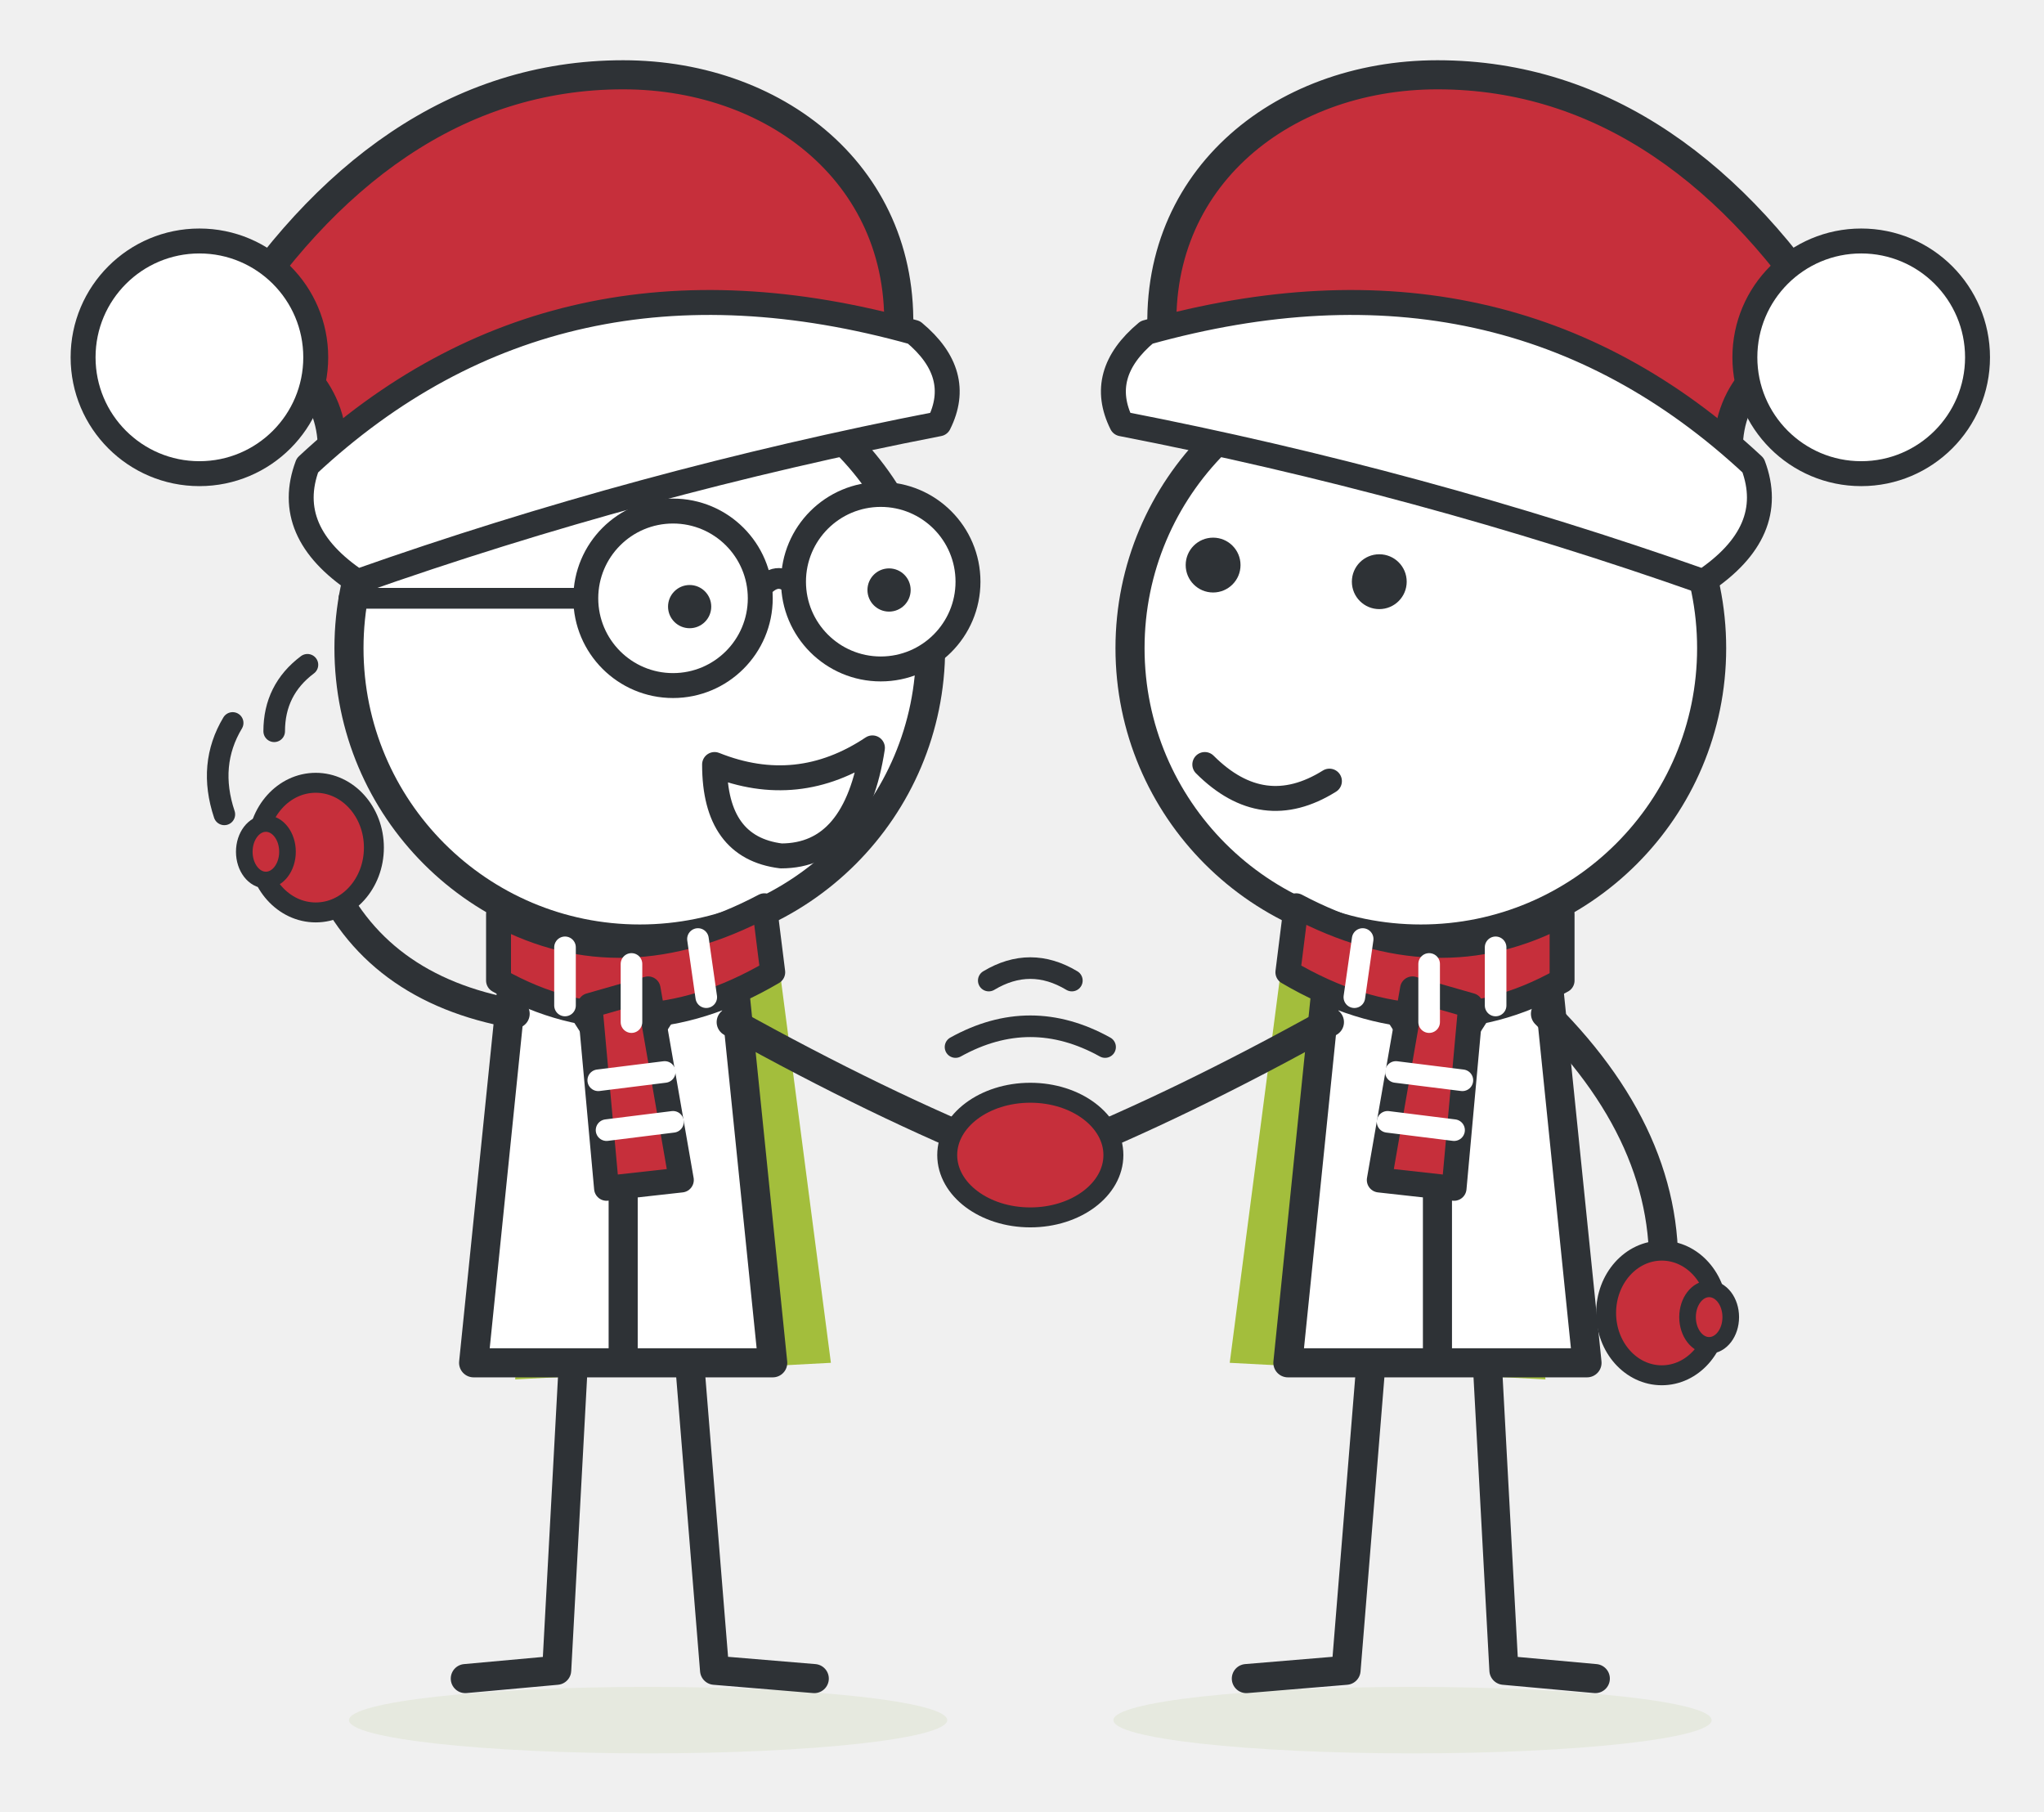
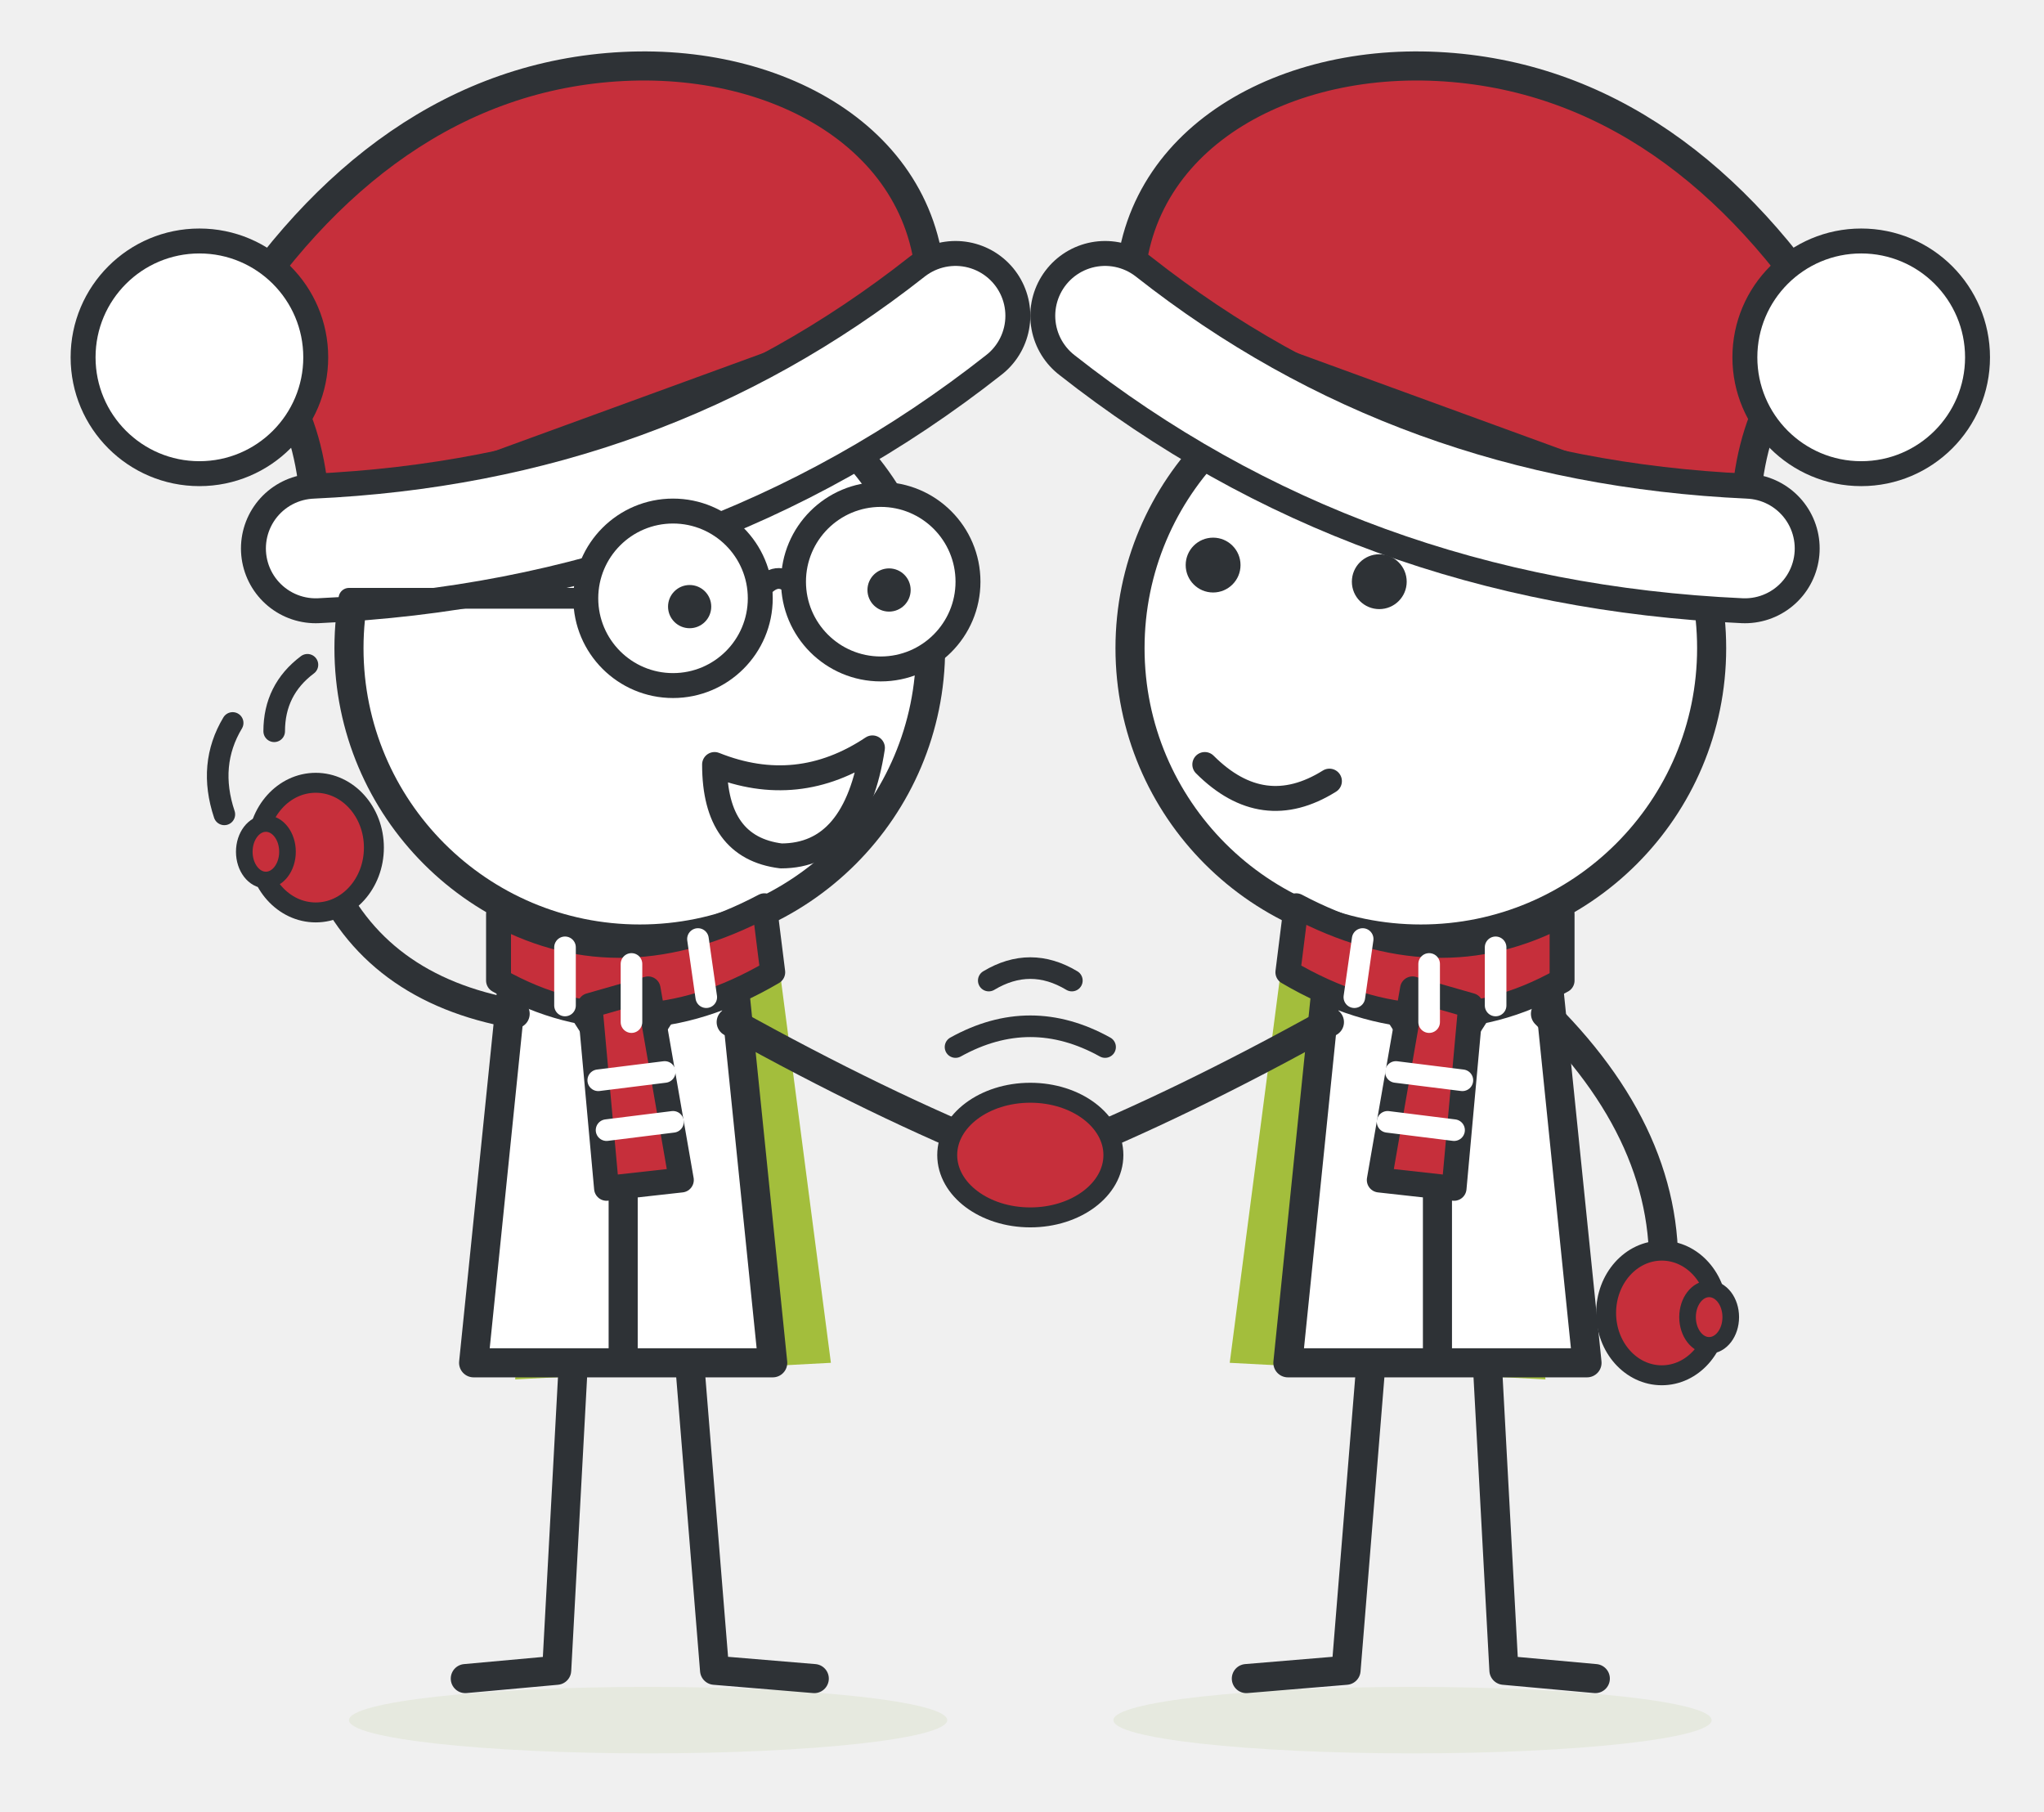
<svg xmlns="http://www.w3.org/2000/svg" aria-hidden="true" focusable="false" viewBox="18 -6 246 218" fill="none" stroke="#2E3236" stroke-width="3.5" stroke-linecap="round" stroke-linejoin="round">
  <ellipse cx="96" cy="201" rx="36" ry="4" fill="#E6E9DF" stroke="none" />
  <path d="M84 114 L112 112 L118 158 L80 160 Z" fill="#A3BE3C" stroke="none" />
  <path d="M87 158 L85 195 L74 196" />
  <path d="M101 158 L104 195 L116 196" />
  <path d="M80 109 L75 158 L111 158 L106 109" fill="#FFFFFF" />
  <path d="M84 109 L93 123 L102 109" />
  <path d="M93 123 L93 157" />
  <circle cx="95" cy="72" r="35" fill="#FFFFFF" />
  <path d="M78 104 Q93 112 110 103 L111 111 Q94 121 78 112 Z" fill="#C62F3B" stroke-width="3" />
  <path d="M96 113 L100 136 L91 137 L89 115 Z" fill="#C62F3B" stroke-width="3" />
  <path d="M86 108 L86 115 M94 110 L94 117 M102 107 L103 114 M90 124 L98 123 M91 130 L99 129" stroke="#FFFFFF" stroke-width="2.6" />
-   <path d="M126 36 C128 16 112 3 93 3 C73 3 57 15 45 34 C53 36 58 41 58 48 Z" fill="#C62F3B" />
-   <path d="M55 50 Q85 22 128 34 Q134 39 131 45 Q95 52 61 64 Q52 58 55 50 Z" fill="#FFFFFF" stroke-width="3" />
+   <path d="M130 31 C131 12 113 1 93 2 C73 3 57 15 45 34 C52 38 56 46 56 58 Z" fill="#C62F3B" />
+   <path d="M56 60 Q100 58 133 32" stroke="#2E3236" stroke-width="18" stroke-linecap="round" fill="none" />
+   <path d="M56 60 Q100 58 133 32" stroke="#FFFFFF" stroke-width="12" stroke-linecap="round" fill="none" />
  <circle cx="42" cy="37" r="14" fill="#FFFFFF" stroke-width="3" />
  <path d="M60 66 L88 66" stroke-width="2.5" />
  <circle cx="99" cy="66" r="10.5" fill="#FFFFFF" stroke-width="3" />
  <circle cx="124" cy="64" r="10.5" fill="#FFFFFF" stroke-width="3" />
  <path d="M109.5 65 Q111.5 62.5 113.5 64.5" stroke-width="2.5" />
  <circle cx="101" cy="67" r="2.6" fill="#2E3236" stroke="none" />
  <circle cx="125" cy="65" r="2.6" fill="#2E3236" stroke="none" />
  <path d="M104 86 Q114 90 123 84 Q121 97 112 97 Q104 96 104 86 Z" fill="#FFFFFF" stroke-width="3" />
  <g class="bras-poignee">
    <path d="M106 117 Q124 127 139 133" />
  </g>
  <g class="bras-salut">
    <path d="M80 116 Q63 113 57 99" />
    <ellipse cx="56" cy="96" rx="7" ry="7.8" fill="#C62F3B" stroke="#2E3236" stroke-width="2.4" />
    <ellipse cx="50" cy="96.5" rx="2.6" ry="3.4" fill="#C62F3B" stroke="#2E3236" stroke-width="2" />
    <path d="M45 92 Q43 86 46 81" stroke-width="2.6" />
    <path d="M51 82 Q51 77 55 74" stroke-width="2.6" />
  </g>
  <g transform="translate(284 0) scale(-1 1)">
    <ellipse cx="96" cy="201" rx="36" ry="4" fill="#E6E9DF" stroke="none" />
    <path d="M84 114 L112 112 L118 158 L80 160 Z" fill="#A3BE3C" stroke="none" />
    <path d="M87 158 L85 195 L74 196" />
    <path d="M101 158 L104 195 L116 196" />
    <path d="M80 109 L75 158 L111 158 L106 109" fill="#FFFFFF" />
    <path d="M84 109 L93 123 L102 109" />
    <path d="M93 123 L93 157" />
    <circle cx="70" cy="42" r="11" fill="#FFFFFF" />
    <circle cx="95" cy="72" r="35" fill="#FFFFFF" />
    <path d="M78 104 Q93 112 110 103 L111 111 Q94 121 78 112 Z" fill="#C62F3B" stroke-width="3" />
    <path d="M96 113 L100 136 L91 137 L89 115 Z" fill="#C62F3B" stroke-width="3" />
    <path d="M86 108 L86 115 M94 110 L94 117 M102 107 L103 114 M90 124 L98 123 M91 130 L99 129" stroke="#FFFFFF" stroke-width="2.6" />
-     <path d="M126 36 C128 16 112 3 93 3 C73 3 57 15 45 34 C53 36 58 41 58 48 Z" fill="#C62F3B" />
-     <path d="M55 50 Q85 22 128 34 Q134 39 131 45 Q95 52 61 64 Q52 58 55 50 Z" fill="#FFFFFF" stroke-width="3" />
+     <path d="M130 31 C131 12 113 1 93 2 C73 3 57 15 45 34 C52 38 56 46 56 58 Z" fill="#C62F3B" />
+     <path d="M56 60 Q100 58 133 32" stroke="#2E3236" stroke-width="18" stroke-linecap="round" fill="none" />
+     <path d="M56 60 Q100 58 133 32" stroke="#FFFFFF" stroke-width="12" stroke-linecap="round" fill="none" />
    <circle cx="42" cy="37" r="14" fill="#FFFFFF" stroke-width="3" />
    <circle cx="100" cy="64" r="3.3" fill="#2E3236" stroke="none" />
    <circle cx="120" cy="62" r="3.3" fill="#2E3236" stroke="none" />
    <path d="M106 88 Q114 93 121 86" stroke-width="3" />
    <g class="bras-poignee">
      <path d="M106 117 Q124 127 139 133" />
    </g>
    <path d="M80 116 Q64 132 66 150" />
    <ellipse cx="66" cy="152" rx="6.7" ry="7.5" fill="#C62F3B" stroke="#2E3236" stroke-width="2.4" />
    <ellipse cx="60.3" cy="152.5" rx="2.6" ry="3.4" fill="#C62F3B" stroke="#2E3236" stroke-width="2" />
  </g>
  <g class="poignee">
    <ellipse cx="142" cy="133" rx="10" ry="7.5" fill="#C62F3B" stroke="#2E3236" stroke-width="2.4" />
    <path d="M133 120 Q142 115 151 120" stroke-width="2.6" />
    <path d="M137 112 Q142 109 147 112" stroke-width="2.6" />
  </g>
</svg>
